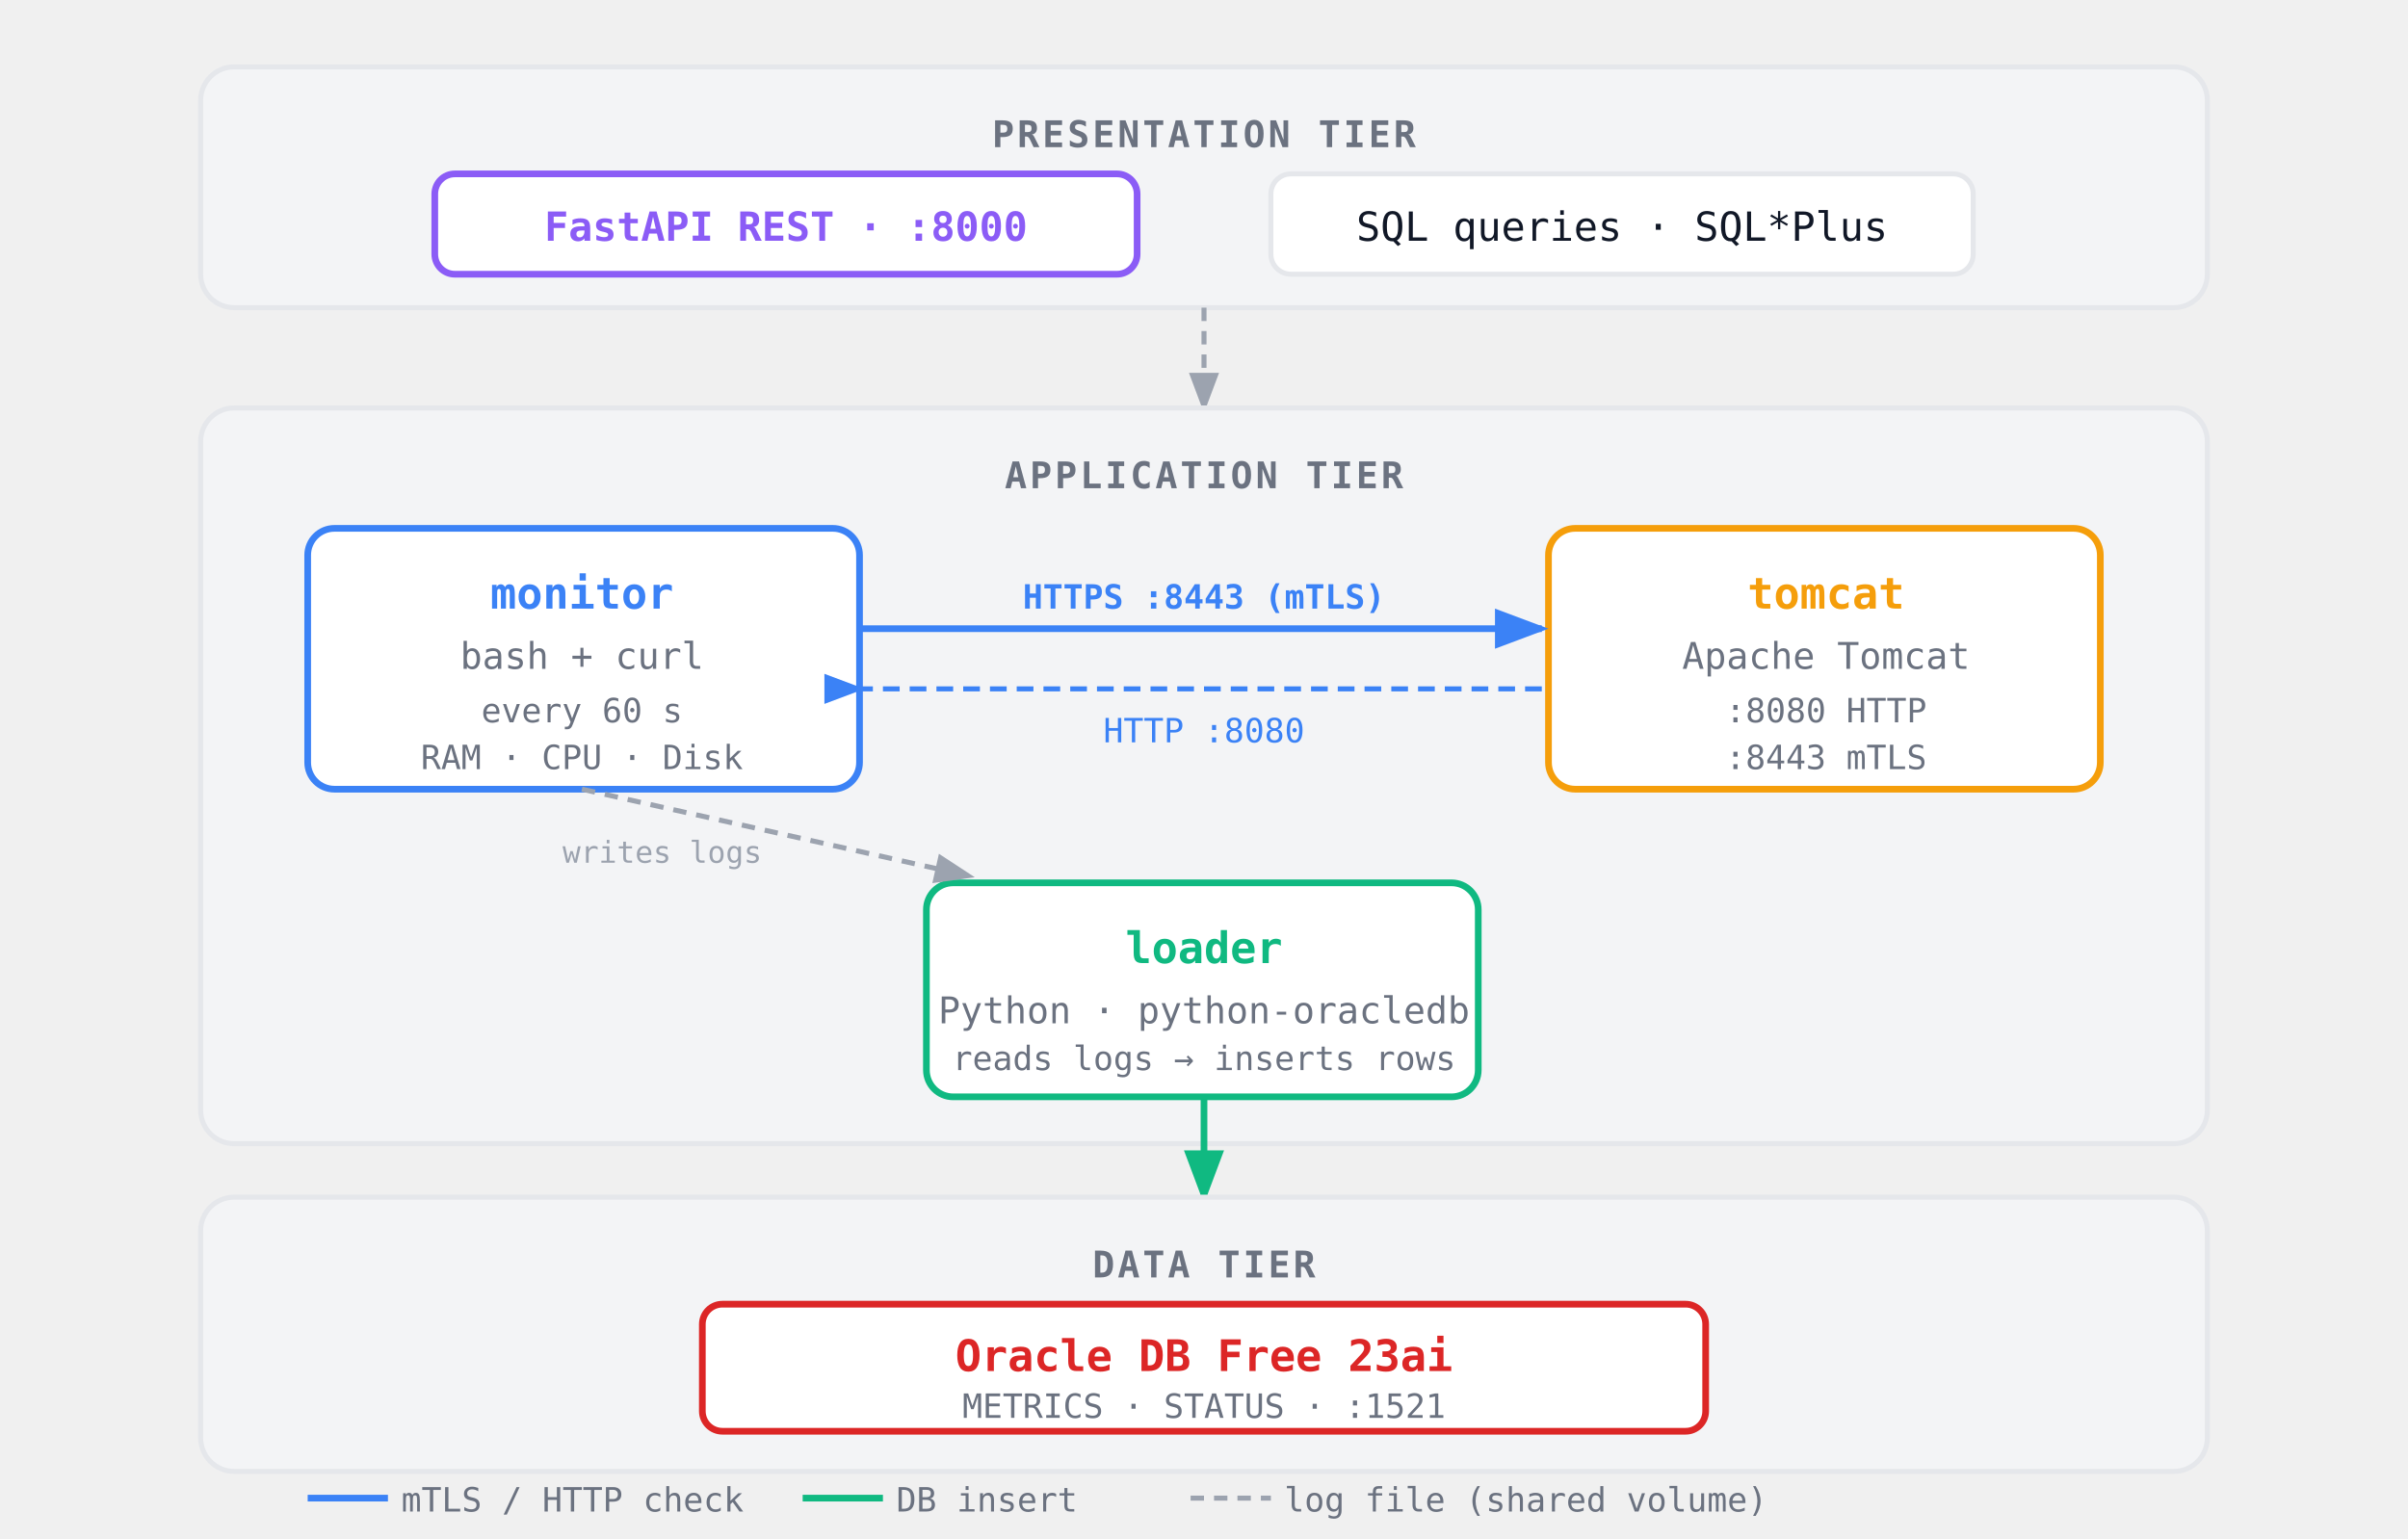
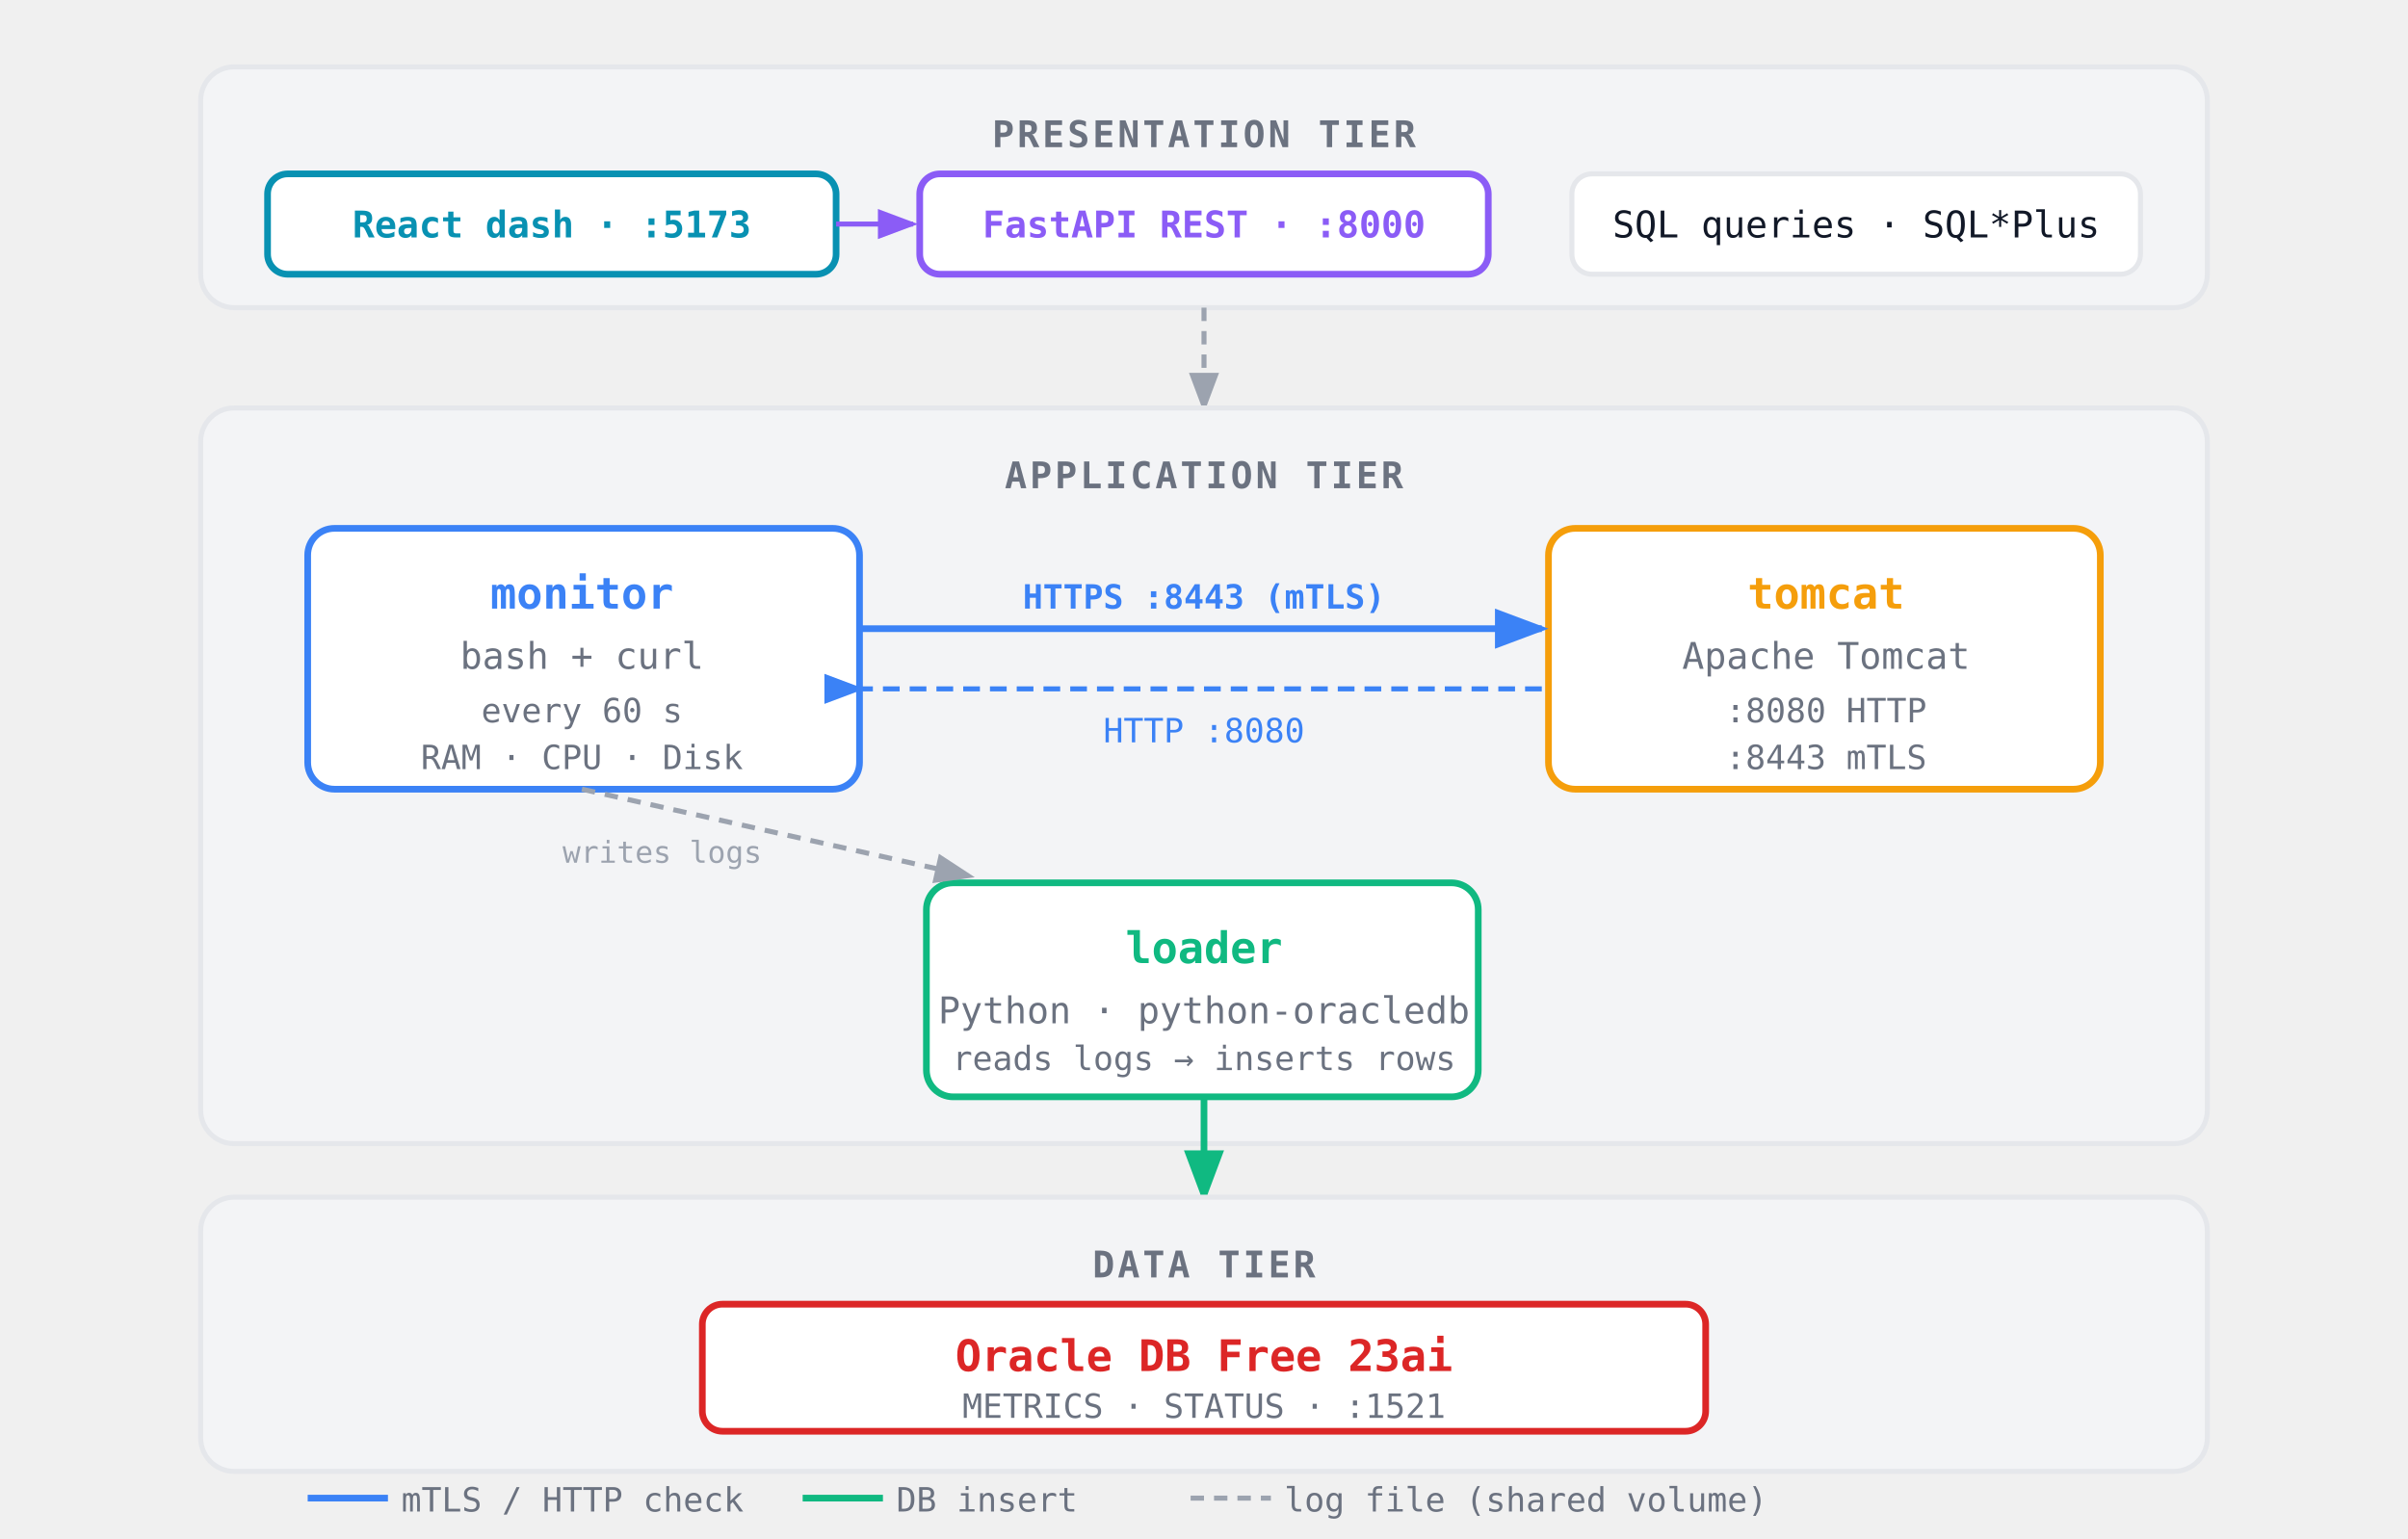
<svg xmlns="http://www.w3.org/2000/svg" viewBox="0 0 720 460" role="img" font-family="ui-monospace, 'Cascadia Code', 'Source Code Pro', monospace">
  <defs>
    <marker id="arrowhead" markerWidth="8" markerHeight="6" refX="7" refY="3" orient="auto">
      <polygon points="0 0, 8 3, 0 6" fill="#9ca3af" />
    </marker>
    <marker id="arrowhead-blue" markerWidth="8" markerHeight="6" refX="7" refY="3" orient="auto">
      <polygon points="0 0, 8 3, 0 6" fill="#3b82f6" />
    </marker>
    <marker id="arrowhead-green" markerWidth="8" markerHeight="6" refX="7" refY="3" orient="auto">
      <polygon points="0 0, 8 3, 0 6" fill="#10b981" />
    </marker>
    <marker id="arrowhead-rev" markerWidth="8" markerHeight="6" refX="1" refY="3" orient="auto">
      <polygon points="8 0, 0 3, 8 6" fill="#3b82f6" />
    </marker>
+     <marker id="arrowhead-purple" markerWidth="8" markerHeight="6" refX="7" refY="3" orient="auto">
+       <polygon points="0 0, 8 3, 0 6" fill="#8b5cf6" />
+     </marker>
  </defs>
  <rect x="60" y="20" width="600" height="72" rx="10" fill="#f3f4f6" stroke="#e5e7eb" stroke-width="1.5" />
  <text x="360" y="44" text-anchor="middle" font-size="11" font-weight="600" fill="#6b7280" letter-spacing="0.08em">PRESENTATION TIER</text>
-   <rect x="130" y="52" width="210" height="30" rx="6" fill="#ffffff" stroke="#8b5cf6" stroke-width="2" />
-   <text x="235" y="72" text-anchor="middle" font-size="12" font-weight="700" fill="#8b5cf6">FastAPI REST · :8000</text>
-   <rect x="380" y="52" width="210" height="30" rx="6" fill="#ffffff" stroke="#e5e7eb" stroke-width="1.5" />
-   <text x="485" y="72" text-anchor="middle" font-size="12" fill="#111827">SQL queries · SQL*Plus</text>
+   <rect x="80" y="52" width="170" height="30" rx="6" fill="#ffffff" stroke="#0891b2" stroke-width="2" />
+   <text x="165" y="71" text-anchor="middle" font-size="11" font-weight="700" fill="#0891b2">React dash · :5173</text>
+   <rect x="275" y="52" width="170" height="30" rx="6" fill="#ffffff" stroke="#8b5cf6" stroke-width="2" />
+   <text x="360" y="71" text-anchor="middle" font-size="11" font-weight="700" fill="#8b5cf6">FastAPI REST · :8000</text>
+   <rect x="470" y="52" width="170" height="30" rx="6" fill="#ffffff" stroke="#e5e7eb" stroke-width="1.5" />
+   <text x="555" y="71" text-anchor="middle" font-size="11" fill="#111827">SQL queries · SQL*Plus</text>
+   <line x1="250" y1="67" x2="273" y2="67" stroke="#8b5cf6" stroke-width="1.5" marker-end="url(#arrowhead-purple)" />
  <line x1="360" y1="92" x2="360" y2="122" stroke="#9ca3af" stroke-width="1.5" stroke-dasharray="4,3" marker-end="url(#arrowhead)" />
  <rect x="60" y="122" width="600" height="220" rx="10" fill="#f3f4f6" stroke="#e5e7eb" stroke-width="1.5" />
  <text x="360" y="146" text-anchor="middle" font-size="11" font-weight="600" fill="#6b7280" letter-spacing="0.08em">APPLICATION TIER</text>
  <rect x="92" y="158" width="165" height="78" rx="8" fill="#ffffff" stroke="#3b82f6" stroke-width="2" />
  <text x="174" y="182" text-anchor="middle" font-size="13" font-weight="700" fill="#3b82f6">monitor</text>
  <text x="174" y="200" text-anchor="middle" font-size="11" fill="#6b7280">bash + curl</text>
  <text x="174" y="216" text-anchor="middle" font-size="10" fill="#6b7280">every 60 s</text>
  <text x="174" y="230" text-anchor="middle" font-size="10" fill="#6b7280">RAM · CPU · Disk</text>
  <rect x="463" y="158" width="165" height="78" rx="8" fill="#ffffff" stroke="#f59e0b" stroke-width="2" />
  <text x="546" y="182" text-anchor="middle" font-size="13" font-weight="700" fill="#f59e0b">tomcat</text>
  <text x="546" y="200" text-anchor="middle" font-size="11" fill="#6b7280">Apache Tomcat</text>
  <text x="546" y="216" text-anchor="middle" font-size="10" fill="#6b7280">:8080 HTTP</text>
  <text x="546" y="230" text-anchor="middle" font-size="10" fill="#6b7280">:8443 mTLS</text>
  <line x1="257" y1="188" x2="461" y2="188" stroke="#3b82f6" stroke-width="2" marker-end="url(#arrowhead-blue)" />
  <text x="360" y="182" text-anchor="middle" font-size="10" fill="#3b82f6" font-weight="600">HTTPS :8443 (mTLS)</text>
  <line x1="461" y1="206" x2="257" y2="206" stroke="#3b82f6" stroke-width="1.5" stroke-dasharray="5,3" marker-end="url(#arrowhead-rev)" />
  <text x="360" y="222" text-anchor="middle" font-size="10" fill="#3b82f6">HTTP :8080</text>
  <rect x="277" y="264" width="165" height="64" rx="8" fill="#ffffff" stroke="#10b981" stroke-width="2" />
  <text x="360" y="288" text-anchor="middle" font-size="13" font-weight="700" fill="#10b981">loader</text>
  <text x="360" y="306" text-anchor="middle" font-size="11" fill="#6b7280">Python · python-oracledb</text>
  <text x="360" y="320" text-anchor="middle" font-size="10" fill="#6b7280">reads logs → inserts rows</text>
  <line x1="174" y1="236" x2="290" y2="262" stroke="#9ca3af" stroke-width="1.5" stroke-dasharray="4,3" marker-end="url(#arrowhead)" />
  <text x="198" y="258" text-anchor="middle" font-size="9" fill="#9ca3af">writes logs</text>
  <line x1="360" y1="328" x2="360" y2="358" stroke="#10b981" stroke-width="2" marker-end="url(#arrowhead-green)" />
  <rect x="60" y="358" width="600" height="82" rx="10" fill="#f3f4f6" stroke="#e5e7eb" stroke-width="1.5" />
  <text x="360" y="382" text-anchor="middle" font-size="11" font-weight="600" fill="#6b7280" letter-spacing="0.08em">DATA TIER</text>
  <rect x="210" y="390" width="300" height="38" rx="6" fill="#ffffff" stroke="#dc2626" stroke-width="2" />
  <text x="360" y="410" text-anchor="middle" font-size="13" font-weight="700" fill="#dc2626">Oracle DB Free 23ai</text>
  <text x="360" y="424" text-anchor="middle" font-size="10" fill="#6b7280">METRICS · STATUS · :1521</text>
  <line x1="92" y1="448" x2="116" y2="448" stroke="#3b82f6" stroke-width="2" />
  <text x="120" y="452" font-size="10" fill="#6b7280">mTLS / HTTP check</text>
  <line x1="240" y1="448" x2="264" y2="448" stroke="#10b981" stroke-width="2" />
  <text x="268" y="452" font-size="10" fill="#6b7280">DB insert</text>
  <line x1="356" y1="448" x2="380" y2="448" stroke="#9ca3af" stroke-width="1.5" stroke-dasharray="4,3" />
  <text x="384" y="452" font-size="10" fill="#6b7280">log file (shared volume)</text>
</svg>
